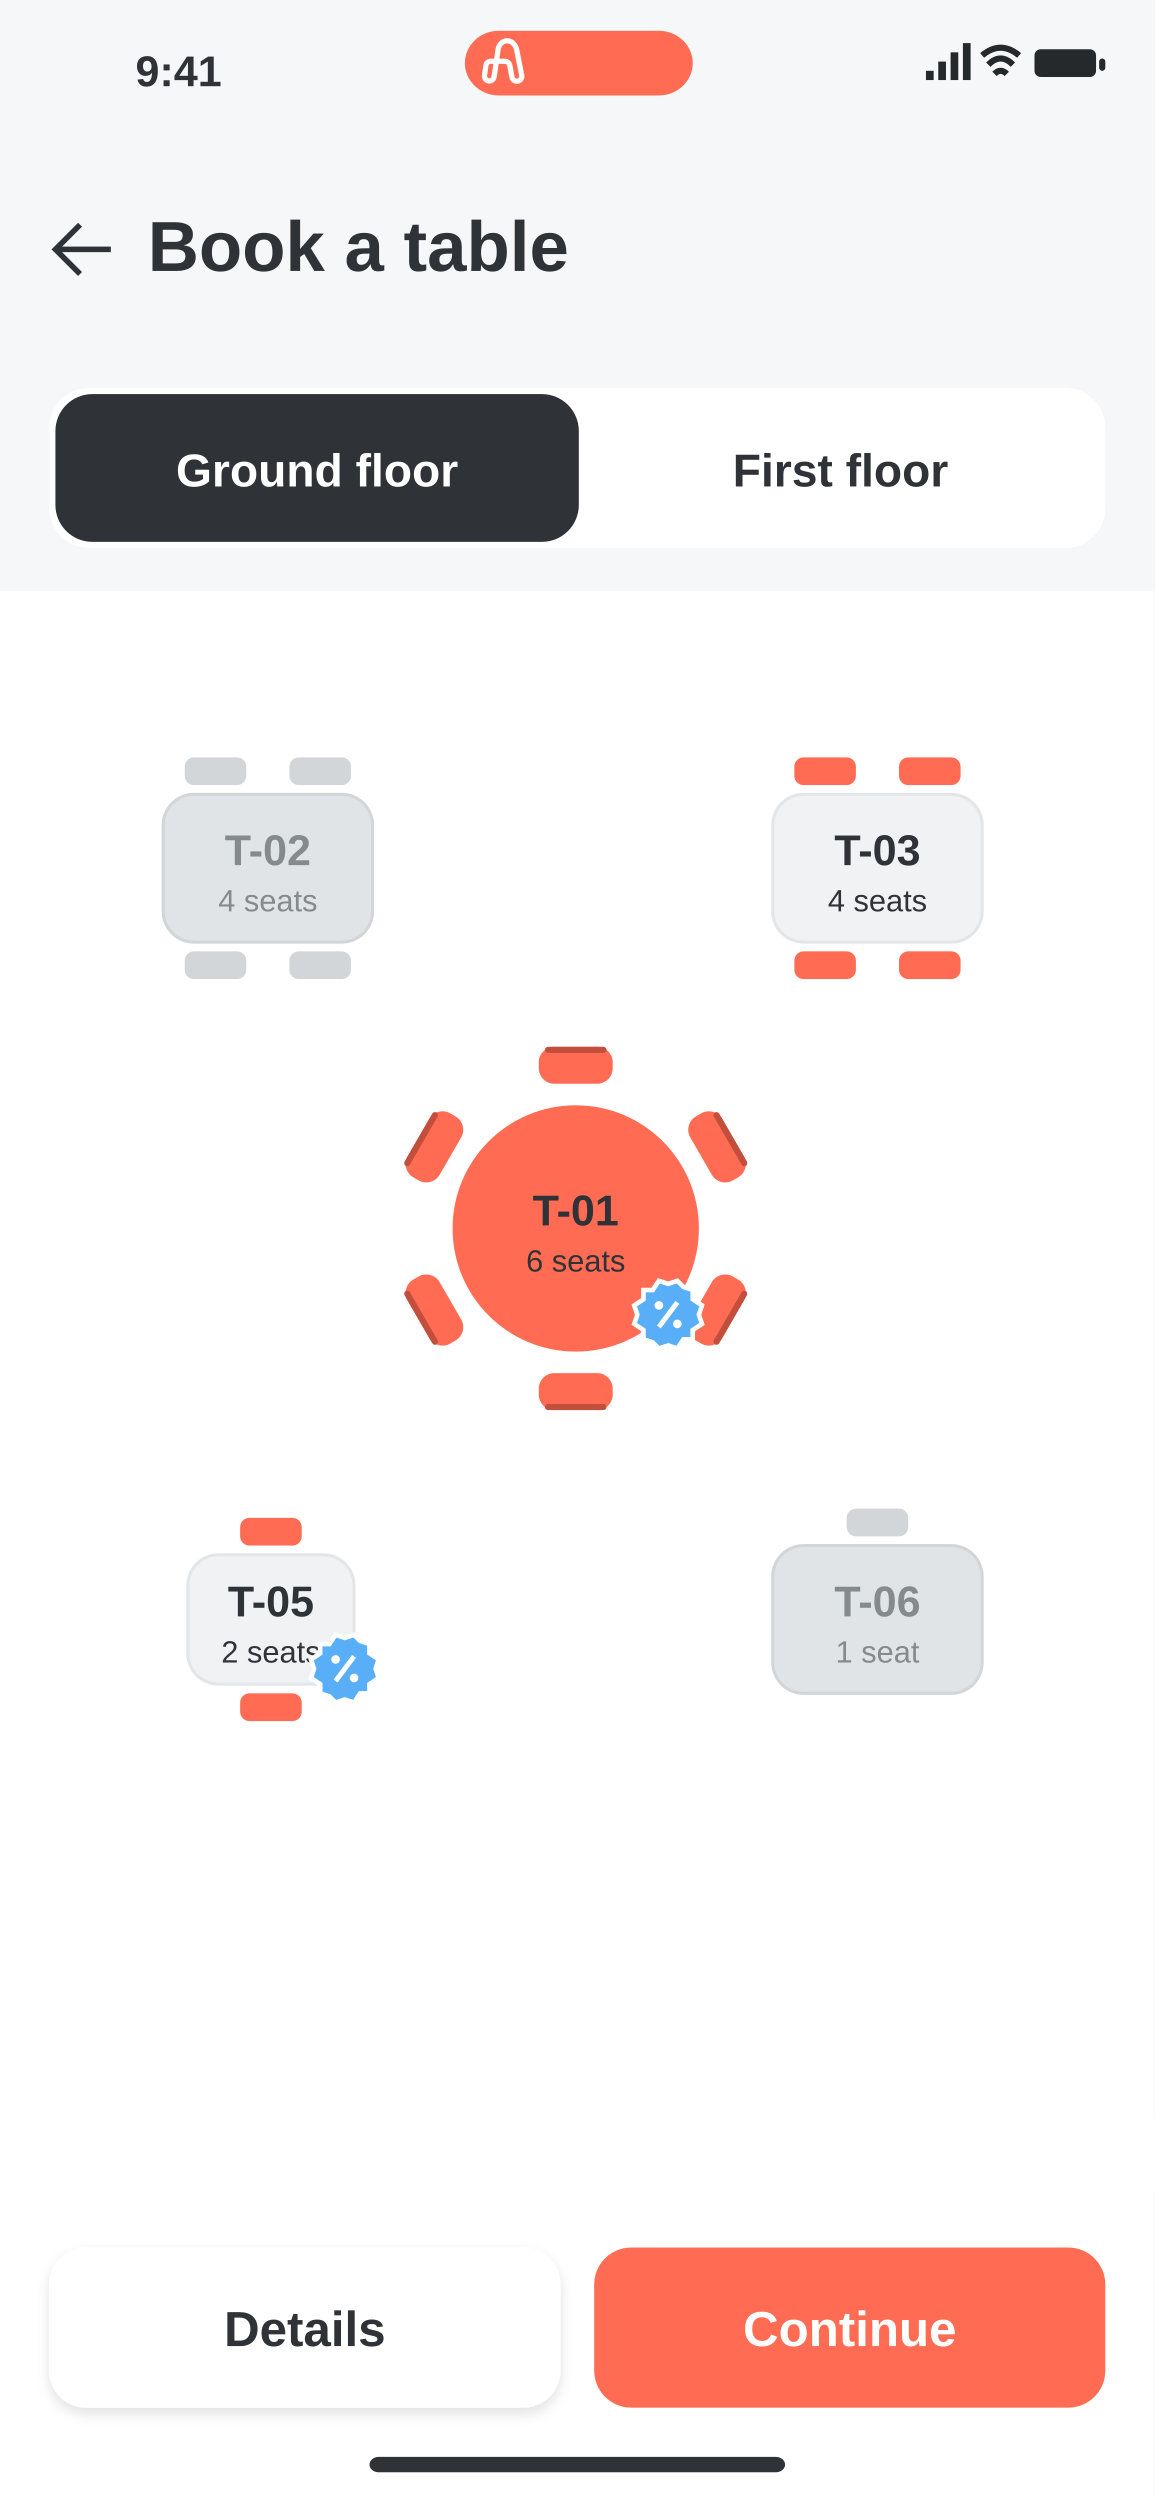
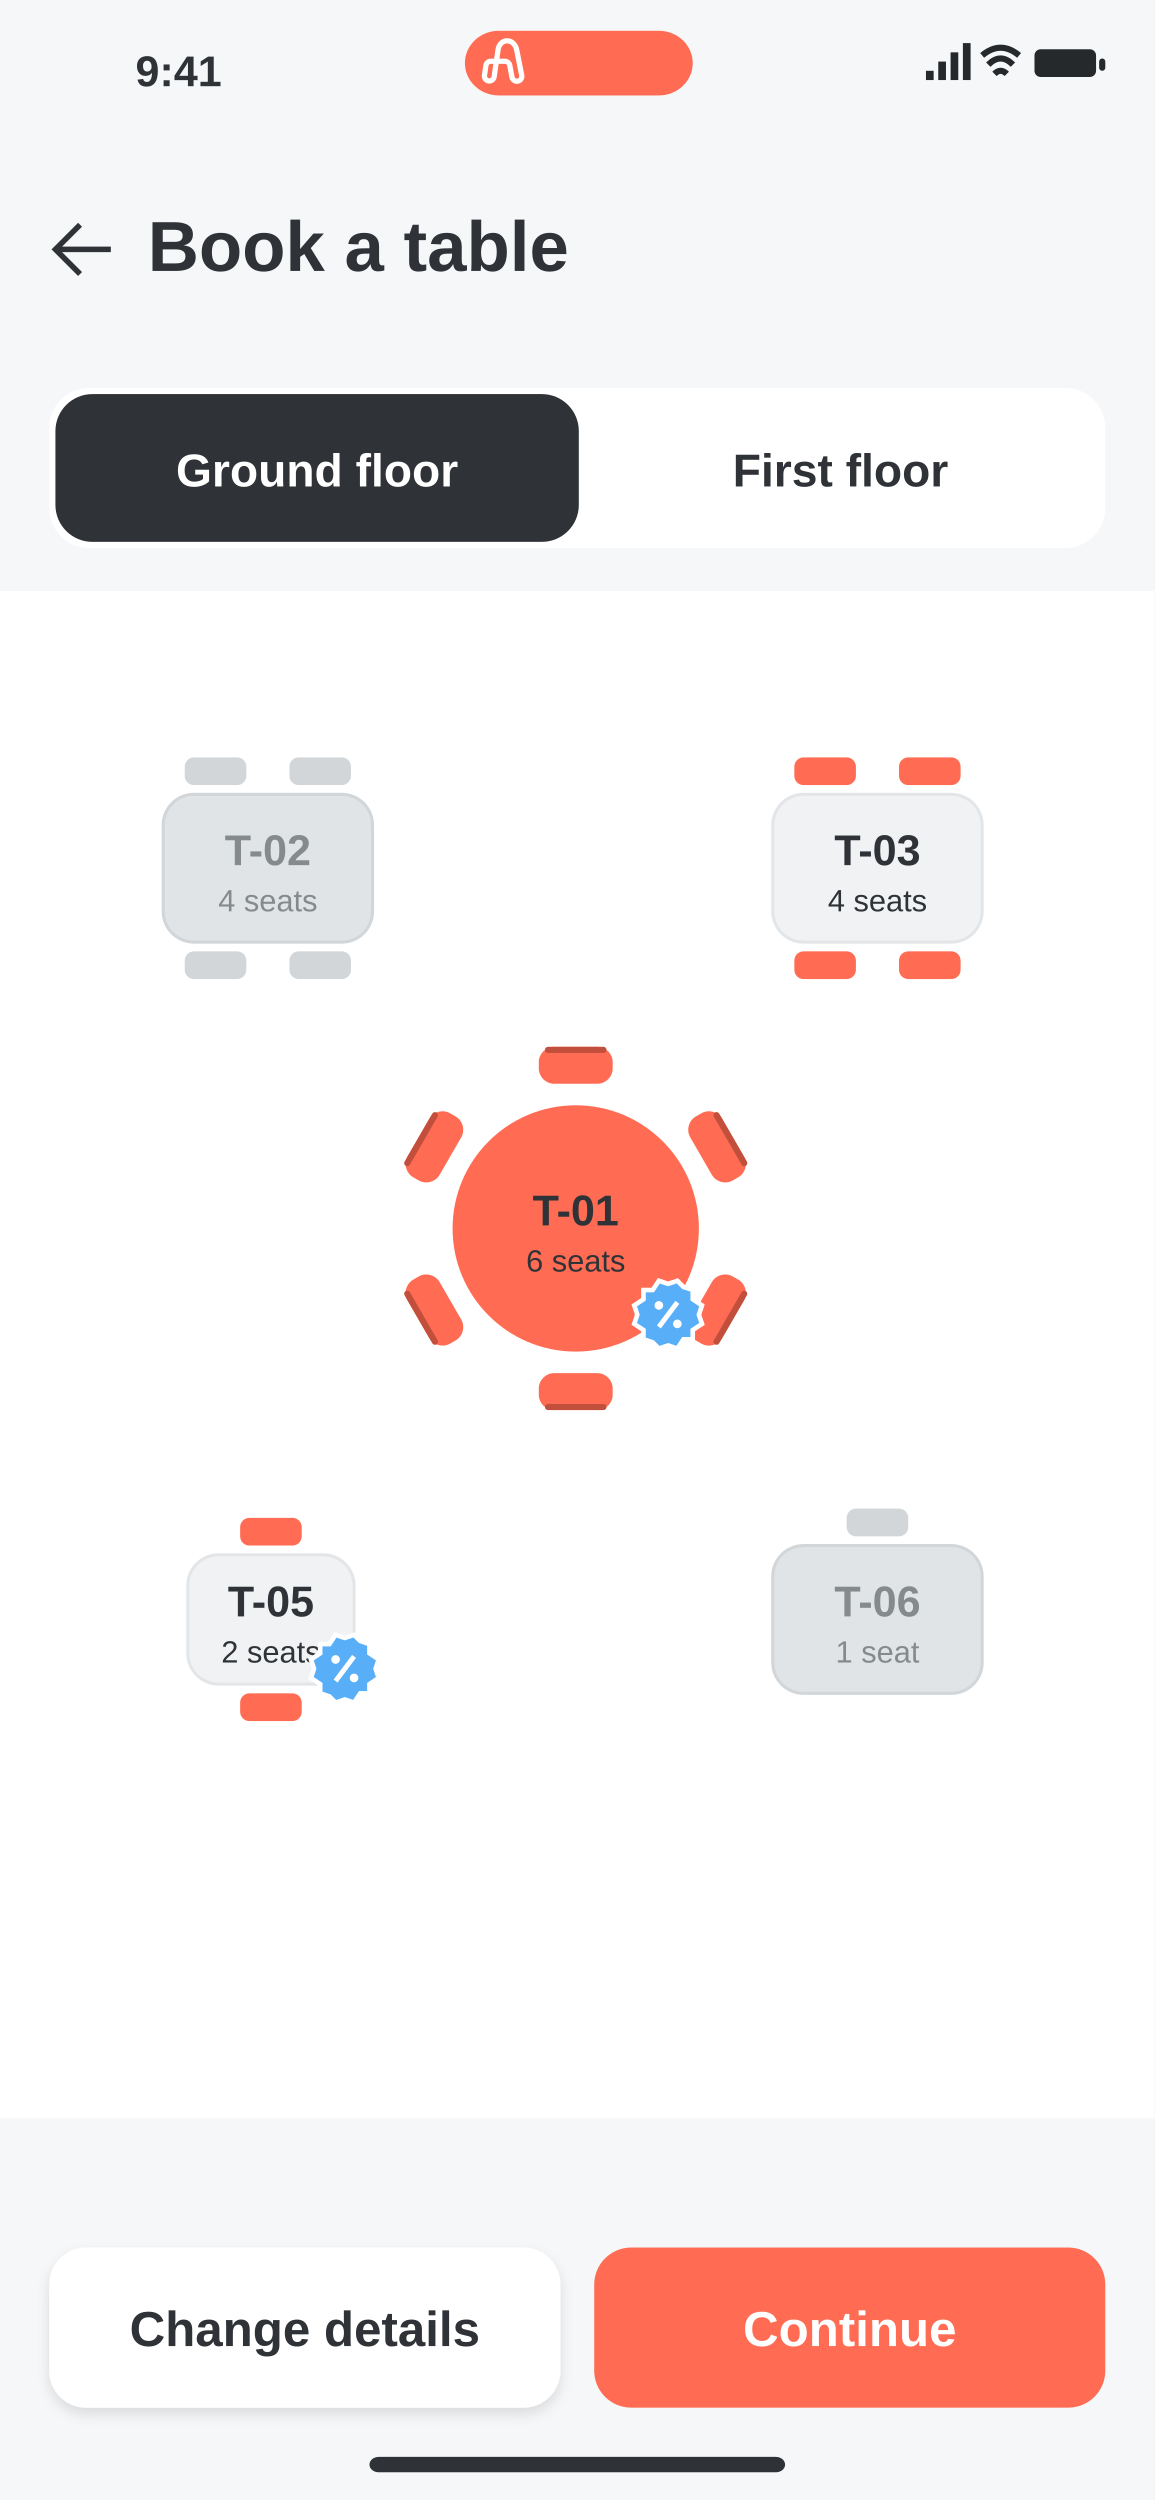
<svg xmlns="http://www.w3.org/2000/svg" width="375" height="812" viewBox="0 0 375 812" font-family="Arial, sans-serif">
  <rect x="0" y="0" width="375" height="812" rx="0" fill="#F5F7F9" />
  <text x="44" y="28" text-anchor="start" font-size="14" font-weight="700" fill="#2F3337">9:41</text>
  <rect x="151" y="10" width="74" height="21" rx="11" fill="#FF6C53" />
  <g transform="translate(153 10) scale(.67)" fill="none">
    <path transform="translate(-0.36 -1.235)" id="Vector " d="M12.639 16.01L13.466 10.334C13.614 9.319 14.037 8.364 14.689 7.572C16.27 5.655 19.179 5.575 20.863 7.401L21.014 7.565C21.748 8.361 22.248 9.344 22.458 10.406L24.925 22.841C25.219 24.325 24.076 25.707 22.563 25.707C21.407 25.707 20.41 24.882 20.199 23.745L19.128 17.971C18.917 16.835 17.925 16.01 16.769 16.01H13.306H12.639ZM12.639 16.01L11.542 23.543C11.364 24.764 10.277 25.642 9.046 25.559C7.675 25.466 6.672 24.228 6.867 22.868L7.554 18.069C7.723 16.888 8.735 16.01 9.928 16.01H12.639Z" stroke-width="2.545" stroke="white" />
  </g>
  <path d="M302 26v-3m4 3v-6m4 6v-9m4 9v-12" stroke="#26292B" stroke-width="2.5" />
  <path d="M319 18q6-5 12 0m-10 3q4-4 8 0m-6 3q2-2 4 0" fill="none" stroke="#26292B" stroke-width="2" />
  <rect x="336" y="16" width="20" height="9" rx="2" fill="#26292B" />
  <rect x="357" y="19" width="2" height="4" rx="1" fill="#26292B" />
  <g transform="translate(0 12)">
    <path d="m26 61-8 8 8 8m-8-8h18" fill="none" stroke="#2F3337" stroke-width="1.8" />
    <text x="48" y="76" text-anchor="start" font-size="23" font-weight="700" fill="#2F3337">Book a table</text>
  </g>
  <rect x="16" y="126" width="343" height="52" rx="13" fill="white" />
  <rect x="18" y="128" width="170" height="48" rx="12" fill="#2F3337" />
  <g font-size="15" font-weight="600" text-anchor="middle">
    <text x="103" y="158" fill="white">Ground floor</text>
    <text x="273" y="158" fill="#2F3337">First floor</text>
  </g>
-   <rect x="0" y="192" width="375" height="520" fill="white" />
+   <rect x="0" y="192" width="375" height="496" fill="white" />
  <g transform="translate(87 282)">
    <rect x="-27" y="-36.0" width="20" height="9" rx="3" fill="#D2D6D8" />
    <rect x="7" y="-36.0" width="20" height="9" rx="3" fill="#D2D6D8" />
    <rect x="-27" y="27.0" width="20" height="9" rx="3" fill="#D2D6D8" />
    <rect x="7" y="27.0" width="20" height="9" rx="3" fill="#D2D6D8" />
    <rect x="-34.0" y="-24.0" width="68" height="48" rx="10" fill="#E1E4E6" stroke="#D2D6D8" />
    <text x="0" y="-1" text-anchor="middle" font-size="14" font-weight="700" fill="#858A8C">T-02</text>
    <text x="0" y="14" text-anchor="middle" font-size="10" font-weight="400" fill="#858A8C">4 seats</text>
  </g>
  <g transform="translate(285 282)">
    <rect x="-27" y="-36.0" width="20" height="9" rx="3" fill="#FF6C53" />
    <rect x="7" y="-36.0" width="20" height="9" rx="3" fill="#FF6C53" />
    <rect x="-27" y="27.0" width="20" height="9" rx="3" fill="#FF6C53" />
    <rect x="7" y="27.0" width="20" height="9" rx="3" fill="#FF6C53" />
    <rect x="-34.0" y="-24.0" width="68" height="48" rx="10" fill="#F0F2F4" stroke="#E3E6E8" />
    <text x="0" y="-1" text-anchor="middle" font-size="14" font-weight="700" fill="#2F3337">T-03</text>
    <text x="0" y="14" text-anchor="middle" font-size="10" font-weight="400" fill="#2F3337">4 seats</text>
  </g>
  <g transform="translate(187 399)">
    <g transform="rotate(0.0)">
      <rect x="-12" y="-59" width="24" height="12" rx="5" fill="#FF6C53" />
      <rect x="-10" y="-59" width="20" height="2" rx="1" fill="#C24F3C" />
    </g>
    <g transform="rotate(60.0)">
      <rect x="-12" y="-59" width="24" height="12" rx="5" fill="#FF6C53" />
      <rect x="-10" y="-59" width="20" height="2" rx="1" fill="#C24F3C" />
    </g>
    <g transform="rotate(120.0)">
      <rect x="-12" y="-59" width="24" height="12" rx="5" fill="#FF6C53" />
      <rect x="-10" y="-59" width="20" height="2" rx="1" fill="#C24F3C" />
    </g>
    <g transform="rotate(180.0)">
      <rect x="-12" y="-59" width="24" height="12" rx="5" fill="#FF6C53" />
      <rect x="-10" y="-59" width="20" height="2" rx="1" fill="#C24F3C" />
    </g>
    <g transform="rotate(240.0)">
      <rect x="-12" y="-59" width="24" height="12" rx="5" fill="#FF6C53" />
      <rect x="-10" y="-59" width="20" height="2" rx="1" fill="#C24F3C" />
    </g>
    <g transform="rotate(300.0)">
      <rect x="-12" y="-59" width="24" height="12" rx="5" fill="#FF6C53" />
      <rect x="-10" y="-59" width="20" height="2" rx="1" fill="#C24F3C" />
    </g>
    <circle r="40" fill="#FF6C53" />
    <text x="0" y="-1" text-anchor="middle" font-size="14" font-weight="700" fill="#2F3337">T-01</text>
    <text x="0" y="14" text-anchor="middle" font-size="10" font-weight="400" fill="#2F3337">6 seats</text>
    <g transform="translate(30 28)">
      <g fill="#58AEF7" stroke="white" stroke-width="1.5">
        <path d="M0 -10 3 -11 5 -9 8 -8 8 -5 11 -3 10 0 11 3 8 5 8 8 5 8 3 11 0 10 -3 11 -5 9 -8 8 -8 5 -11 3 -10 0 -11 -3 -8 -5 -8 -8 -5 -8 -3 -11Z" />
      </g>
      <path d="M-3 4 3 -4" stroke="white" stroke-width="1.6" />
      <g fill="white">
        <circle cx="-3" cy="-3" r="1.4" />
        <circle cx="3" cy="3" r="1.4" />
      </g>
    </g>
  </g>
  <g transform="translate(88 526)">
    <rect x="-10" y="-33.0" width="20" height="9" rx="3" fill="#FF6C53" />
    <rect x="-10" y="24.0" width="20" height="9" rx="3" fill="#FF6C53" />
    <rect x="-27.0" y="-21.0" width="54" height="42" rx="10" fill="#F0F2F4" stroke="#E3E6E8" />
    <text x="0" y="-1" text-anchor="middle" font-size="14" font-weight="700" fill="#2F3337">T-05</text>
    <text x="0" y="14" text-anchor="middle" font-size="10" font-weight="400" fill="#2F3337">2 seats</text>
    <g transform="translate(24 16)">
      <g fill="#58AEF7" stroke="white" stroke-width="1.5">
        <path d="M0 -10 3 -11 5 -9 8 -8 8 -5 11 -3 10 0 11 3 8 5 8 8 5 8 3 11 0 10 -3 11 -5 9 -8 8 -8 5 -11 3 -10 0 -11 -3 -8 -5 -8 -8 -5 -8 -3 -11Z" />
      </g>
      <path d="M-3 4 3 -4" stroke="white" stroke-width="1.6" />
      <g fill="white">
        <circle cx="-3" cy="-3" r="1.4" />
        <circle cx="3" cy="3" r="1.4" />
      </g>
    </g>
  </g>
  <g transform="translate(285 526)">
    <rect x="-10" y="-36" width="20" height="9" rx="3" fill="#D2D6D8" />
    <rect x="-34.0" y="-24.0" width="68" height="48" rx="10" fill="#E1E4E6" stroke="#D2D6D8" />
    <text x="0" y="-1" text-anchor="middle" font-size="14" font-weight="700" fill="#858A8C">T-06</text>
    <text x="0" y="14" text-anchor="middle" font-size="10" font-weight="400" fill="#858A8C">1 seat</text>
  </g>
-   <rect x="0" y="688" width="375" height="124" rx="0" fill="white" />
  <defs>
    <filter id="action-shadow" x="-12%" y="-20%" width="124%" height="150%">
      <feDropShadow dx="0" dy="2" stdDeviation="2" flood-opacity=".12" />
    </filter>
  </defs>
  <rect x="16" y="730" width="166" height="52" rx="12" fill="white" filter="url(#action-shadow)" />
-   <text x="99" y="762" font-size="16" font-weight="600" fill="#2F3337" text-anchor="middle">Details</text>
+   <text x="99" y="762" font-size="16" font-weight="600" fill="#2F3337" text-anchor="middle">Change details</text>
  <rect x="193" y="730" width="166" height="52" rx="12" fill="#FF6C53" />
  <text x="276" y="762" font-size="16" font-weight="600" fill="white" text-anchor="middle">Continue</text>
  <rect x="120" y="798" width="135" height="5" rx="3" fill="#2F3337" />
</svg>
